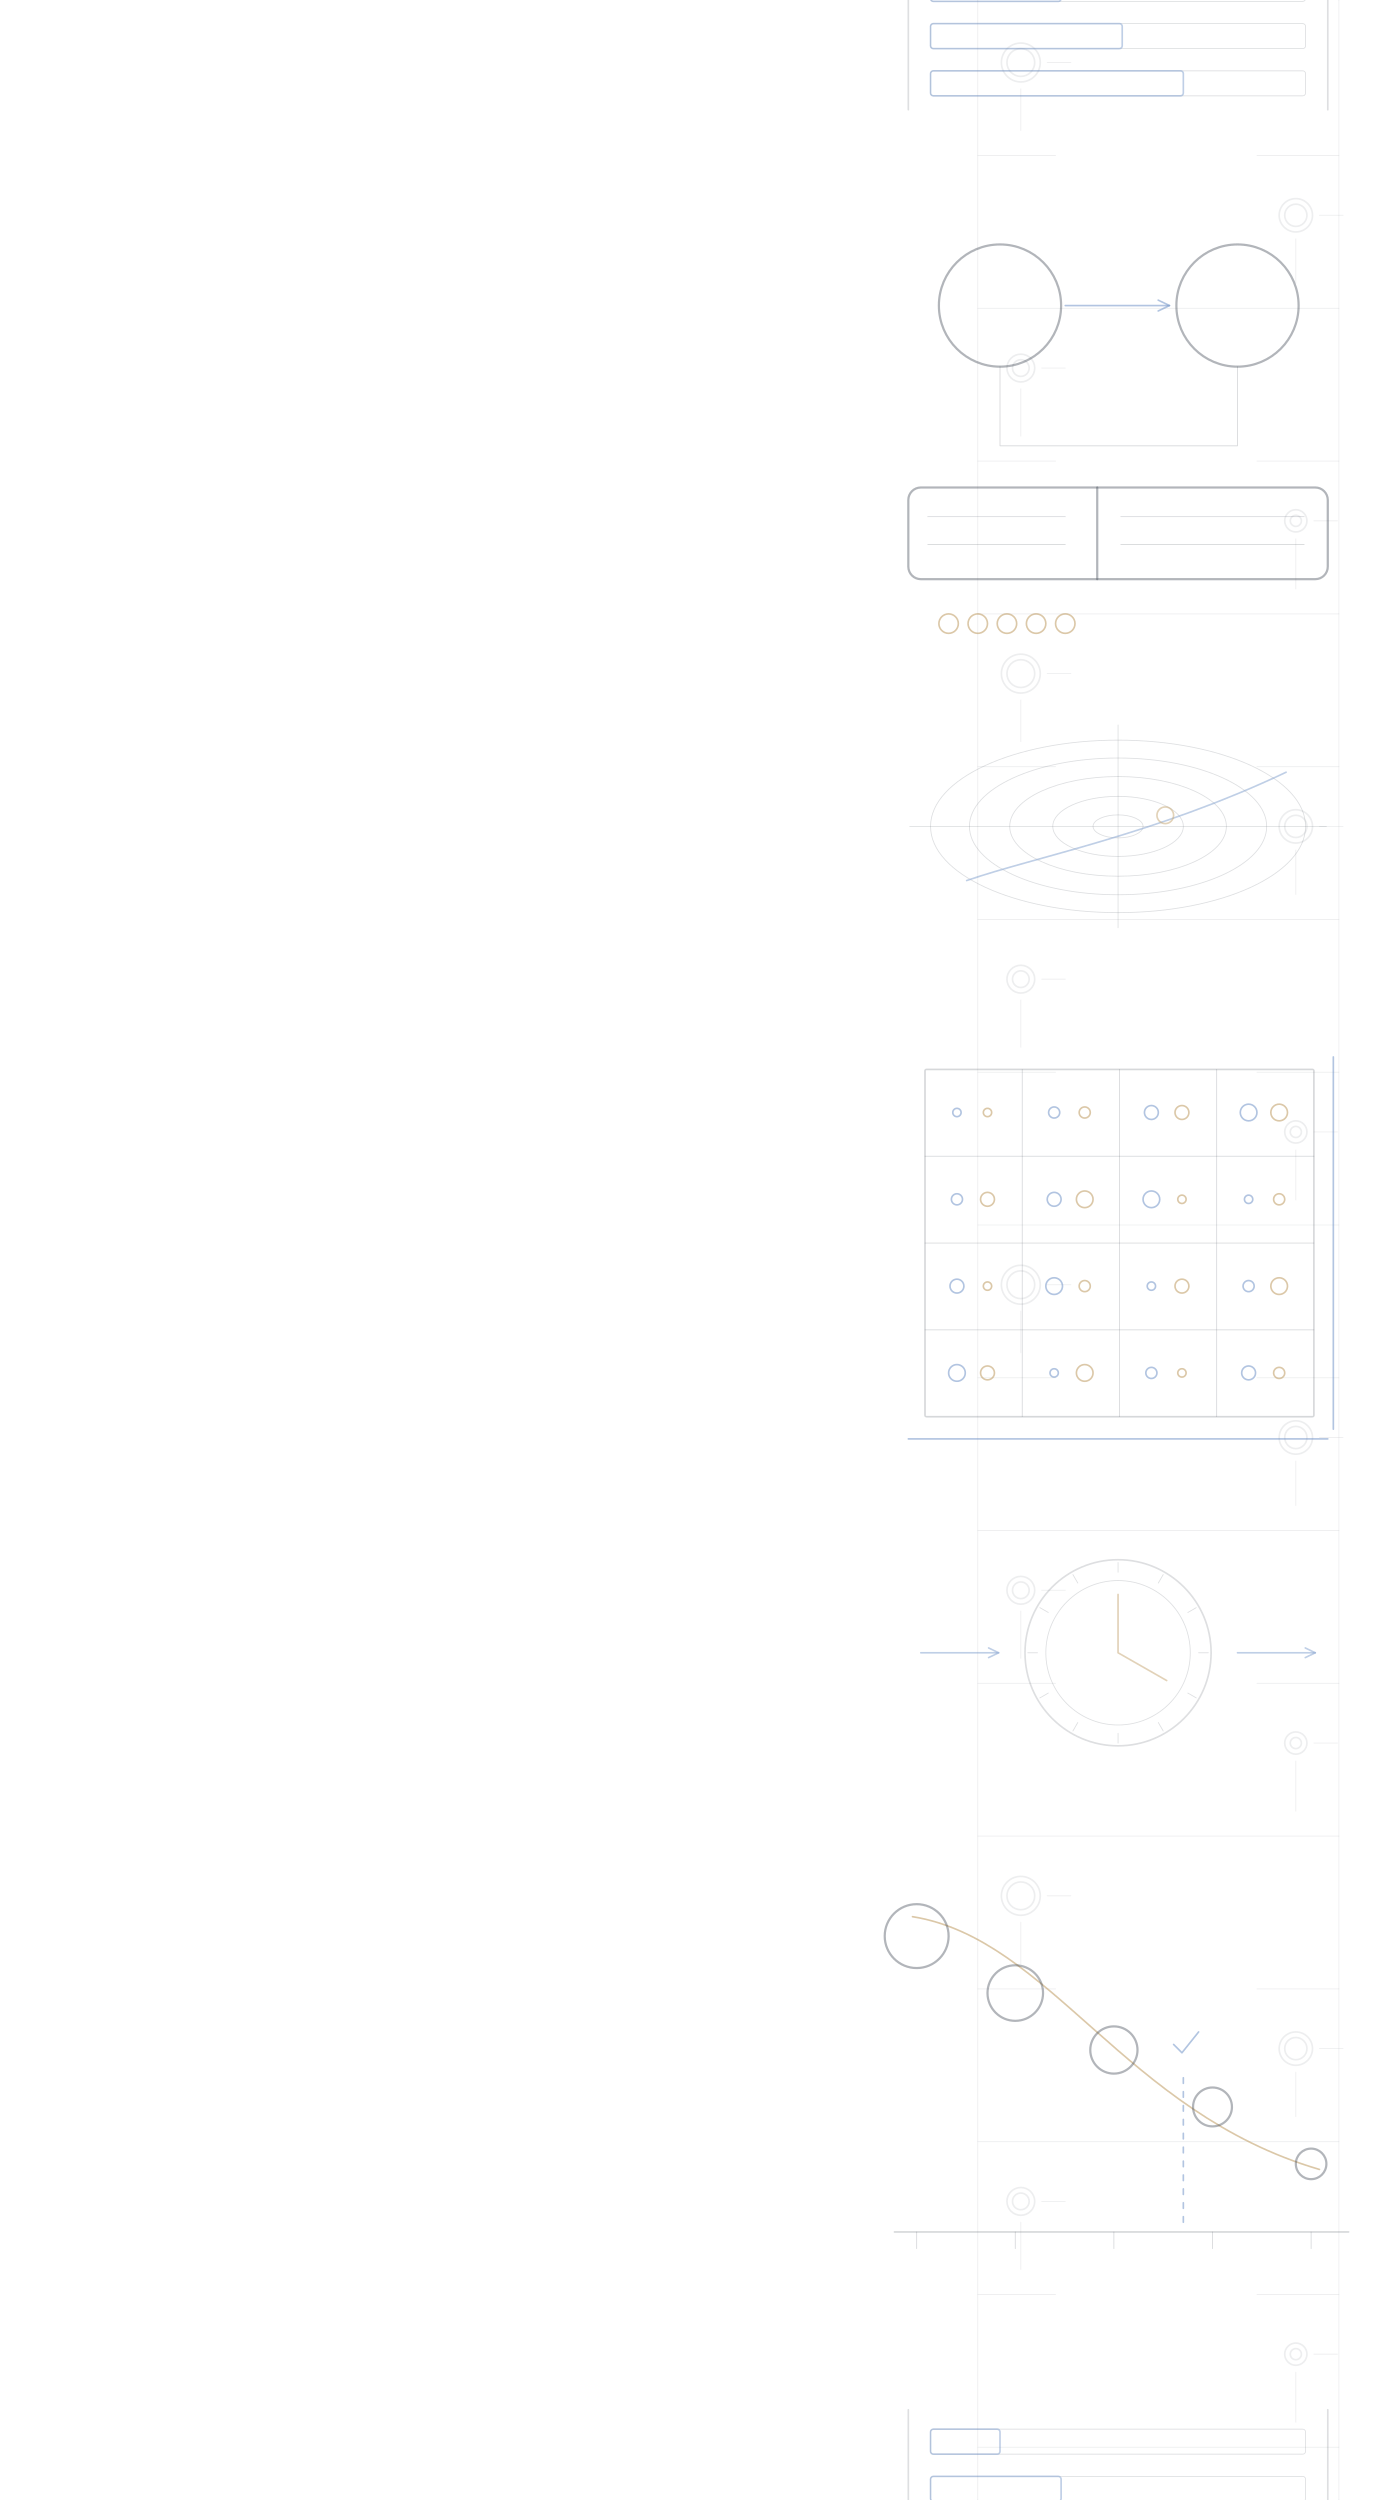
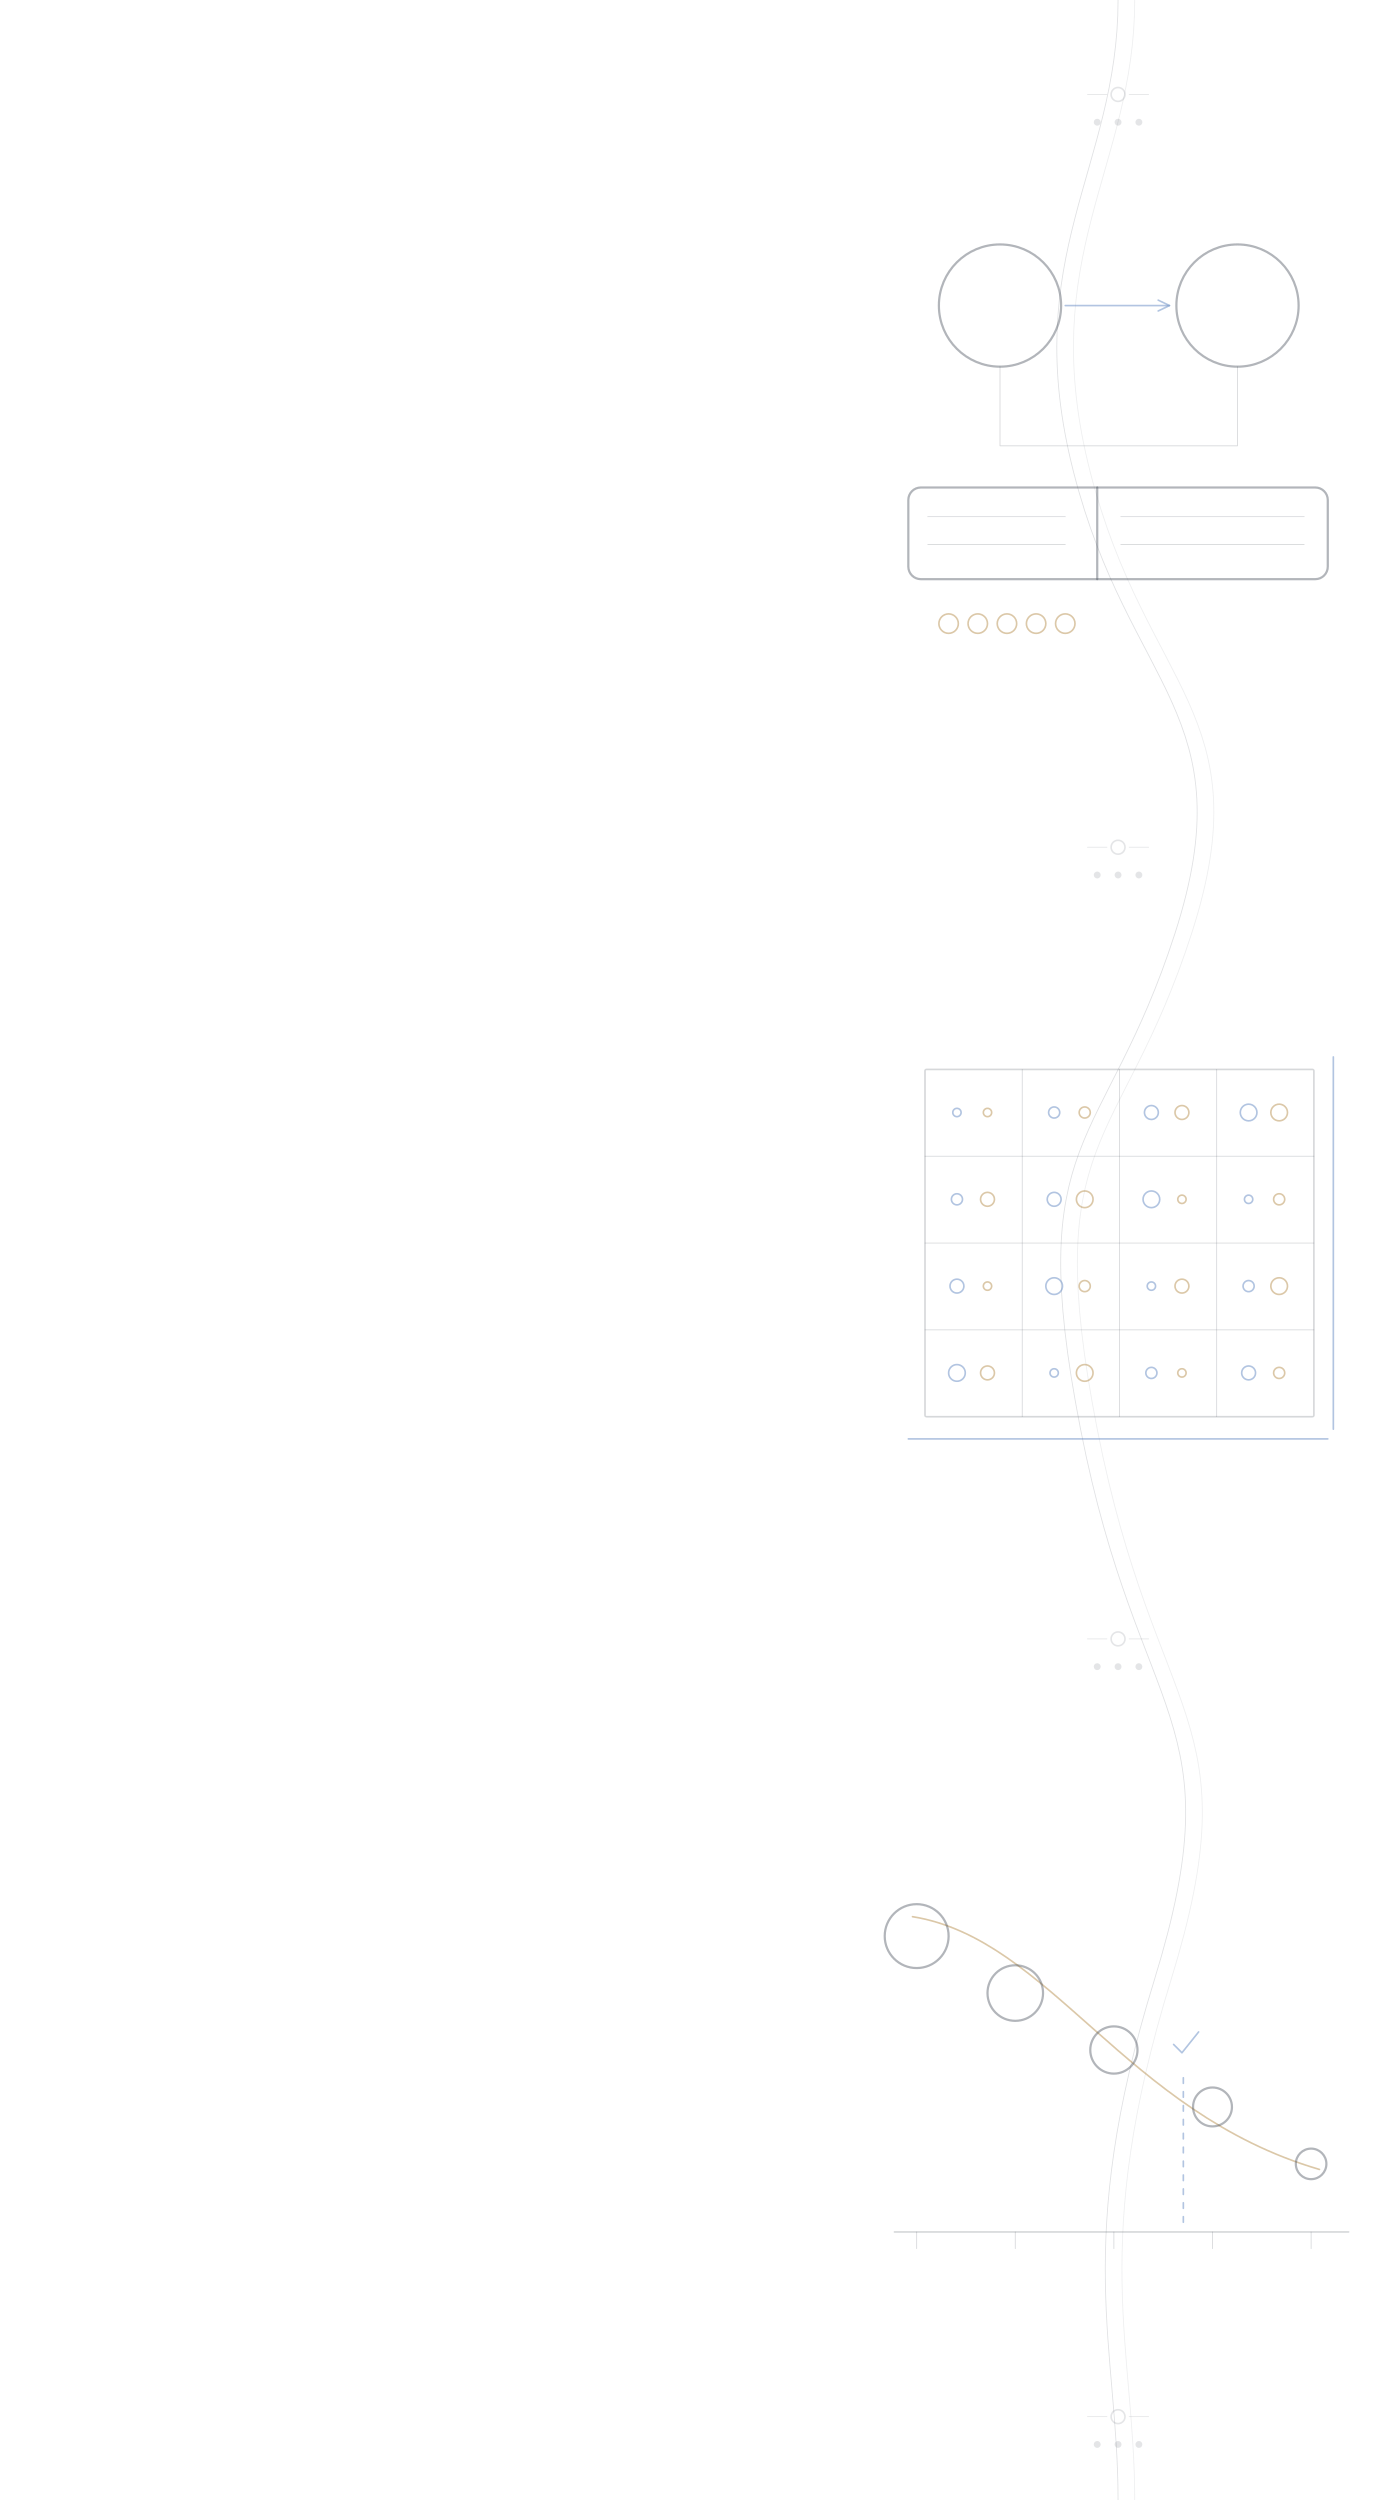
<svg xmlns="http://www.w3.org/2000/svg" width="1000" height="1800" viewBox="0 0 1000 1800" fill="none">
  <style>.art-ink,
.art-ink-soft,
.art-hair,
.art-blue,
.art-gold {
  fill: none;
  vector-effect: non-scaling-stroke;
  stroke-linecap: round;
  stroke-linejoin: round;
}

.art-ink {
  stroke: rgba(38, 48, 62, .42);
  stroke-width: 1.6;
}

.art-ink-soft {
  stroke: rgba(38, 48, 62, .22);
  stroke-width: 1.2;
}

/* Hairline filigree — the finest lines (tree-rings, arcs, contours). */
.art-hair {
  stroke: rgba(38, 48, 62, .22);
  stroke-width: 0.6;
}

.art-blue, .art-gold {
  stroke-width: 1.2;
  stroke-opacity: .55;
}

.art-blue { stroke: #5a82be; }
.art-gold { stroke: #b28945; }

.art-fill-ink {
  fill: rgba(38, 48, 62, .42);
  stroke: none;
}

/* Stipple dots for organic growth. */
.art-dot {
  fill: rgba(38, 48, 62, .22);
  stroke: none;
}</style>
-   <defs>
-     <g id="post-texture" opacity=".38">
-       <path class="art-hair" d="M704 0V1800" />
-       <path class="art-hair" d="M964 0V1800" />
-       <circle class="art-ink-soft" cx="735" cy="45" r="14" />
-       <circle class="art-ink-soft" cx="735" cy="45" r="10" />
-       <path class="art-hair" d="M754 45L771 45" />
-       <path class="art-hair" d="M735 64L735 94" />
-       <path class="art-hair" d="M704 112H760M964 112H905" />
-       <circle class="art-ink-soft" cx="933" cy="155" r="12" />
-       <circle class="art-ink-soft" cx="933" cy="155" r="8" />
-       <path class="art-hair" d="M950 155L967 155" />
-       <path class="art-hair" d="M933 172L933 204" />
-       <path class="art-hair" d="M704 222H905M964 222H760" />
-       <circle class="art-ink-soft" cx="735" cy="265" r="10" />
-       <circle class="art-ink-soft" cx="735" cy="265" r="6" />
-       <path class="art-hair" d="M750 265L767 265" />
-       <path class="art-hair" d="M735 280L735 314" />
-       <path class="art-hair" d="M704 332H760M964 332H905" />
-       <circle class="art-ink-soft" cx="933" cy="375" r="8" />
-       <circle class="art-ink-soft" cx="933" cy="375" r="4" />
-       <path class="art-hair" d="M946 375L963 375" />
-       <path class="art-hair" d="M933 388L933 424" />
-       <path class="art-hair" d="M704 442H905M964 442H760" />
-       <circle class="art-ink-soft" cx="735" cy="485" r="14" />
-       <circle class="art-ink-soft" cx="735" cy="485" r="10" />
-       <path class="art-hair" d="M754 485L771 485" />
-       <path class="art-hair" d="M735 504L735 534" />
-       <path class="art-hair" d="M704 552H760M964 552H905" />
-       <circle class="art-ink-soft" cx="933" cy="595" r="12" />
-       <circle class="art-ink-soft" cx="933" cy="595" r="8" />
-       <path class="art-hair" d="M950 595L967 595" />
-       <path class="art-hair" d="M933 612L933 644" />
-       <path class="art-hair" d="M704 662H905M964 662H760" />
-       <circle class="art-ink-soft" cx="735" cy="705" r="10" />
-       <circle class="art-ink-soft" cx="735" cy="705" r="6" />
-       <path class="art-hair" d="M750 705L767 705" />
-       <path class="art-hair" d="M735 720L735 754" />
-       <path class="art-hair" d="M704 772H760M964 772H905" />
-       <circle class="art-ink-soft" cx="933" cy="815" r="8" />
-       <circle class="art-ink-soft" cx="933" cy="815" r="4" />
-       <path class="art-hair" d="M946 815L963 815" />
-       <path class="art-hair" d="M933 828L933 864" />
-       <path class="art-hair" d="M704 882H905M964 882H760" />
-       <circle class="art-ink-soft" cx="735" cy="925" r="14" />
-       <circle class="art-ink-soft" cx="735" cy="925" r="10" />
-       <path class="art-hair" d="M754 925L771 925" />
-       <path class="art-hair" d="M735 944L735 974" />
-       <path class="art-hair" d="M704 992H760M964 992H905" />
-       <circle class="art-ink-soft" cx="933" cy="1035" r="12" />
-       <circle class="art-ink-soft" cx="933" cy="1035" r="8" />
-       <path class="art-hair" d="M950 1035L967 1035" />
-       <path class="art-hair" d="M933 1052L933 1084" />
-       <path class="art-hair" d="M704 1102H905M964 1102H760" />
-       <circle class="art-ink-soft" cx="735" cy="1145" r="10" />
-       <circle class="art-ink-soft" cx="735" cy="1145" r="6" />
-       <path class="art-hair" d="M750 1145L767 1145" />
-       <path class="art-hair" d="M735 1160L735 1194" />
-       <path class="art-hair" d="M704 1212H760M964 1212H905" />
-       <circle class="art-ink-soft" cx="933" cy="1255" r="8" />
-       <circle class="art-ink-soft" cx="933" cy="1255" r="4" />
-       <path class="art-hair" d="M946 1255L963 1255" />
-       <path class="art-hair" d="M933 1268L933 1304" />
-       <path class="art-hair" d="M704 1322H905M964 1322H760" />
-       <circle class="art-ink-soft" cx="735" cy="1365" r="14" />
-       <circle class="art-ink-soft" cx="735" cy="1365" r="10" />
-       <path class="art-hair" d="M754 1365L771 1365" />
-       <path class="art-hair" d="M735 1384L735 1414" />
-       <path class="art-hair" d="M704 1432H760M964 1432H905" />
-       <circle class="art-ink-soft" cx="933" cy="1475" r="12" />
-       <circle class="art-ink-soft" cx="933" cy="1475" r="8" />
-       <path class="art-hair" d="M950 1475L967 1475" />
-       <path class="art-hair" d="M933 1492L933 1524" />
-       <path class="art-hair" d="M704 1542H905M964 1542H760" />
-       <circle class="art-ink-soft" cx="735" cy="1585" r="10" />
-       <circle class="art-ink-soft" cx="735" cy="1585" r="6" />
-       <path class="art-hair" d="M750 1585L767 1585" />
-       <path class="art-hair" d="M735 1600L735 1634" />
-       <path class="art-hair" d="M704 1652H760M964 1652H905" />
-       <circle class="art-ink-soft" cx="933" cy="1695" r="8" />
-       <circle class="art-ink-soft" cx="933" cy="1695" r="4" />
-       <path class="art-hair" d="M946 1695L963 1695" />
-       <path class="art-hair" d="M933 1708L933 1744" />
-       <path class="art-hair" d="M704 1762H905M964 1762H760" />
-     </g>
-   </defs>
-   <use href="#post-texture" transform="translate(0 -1800)" />
-   <use href="#post-texture" transform="translate(0 0)" />
-   <use href="#post-texture" transform="translate(0 1800)" />
-   <g transform="translate(805 0)" opacity=".7">
-     <rect class="art-hair" x="-135" y="-51" width="270" height="18" rx="2" />
-     <rect class="art-blue" x="-135" y="-51" width="50" height="18" rx="2" />
-     <rect class="art-hair" x="-135" y="-17" width="270" height="18" rx="2" />
-     <rect class="art-blue" x="-135" y="-17" width="94" height="18" rx="2" />
-     <rect class="art-hair" x="-135" y="17" width="270" height="18" rx="2" />
-     <rect class="art-blue" x="-135" y="17" width="138" height="18" rx="2" />
-     <rect class="art-hair" x="-135" y="51" width="270" height="18" rx="2" />
-     <rect class="art-blue" x="-135" y="51" width="182" height="18" rx="2" />
-     <path class="art-ink-soft" d="M-151-65v144M151-65v144" />
+   <g transform="translate(0 0)" opacity=".65">
+     <path class="art-hair" d="M805 0C805 121 733 184 773 340S897 514 846 672S736 815 778 1029S890 1235 831 1426S805 1690 805 1800" />
  </g>
-   <g transform="translate(805 595)" opacity=".7">
-     <ellipse class="art-hair" cx="0" cy="0" rx="135" ry="62.1" transform="rotate(0 0 0)" />
-     <ellipse class="art-hair" cx="0" cy="0" rx="107" ry="49.22" transform="rotate(0 0 0)" />
-     <ellipse class="art-hair" cx="0" cy="0" rx="78" ry="35.88" transform="rotate(0 0 0)" />
-     <ellipse class="art-hair" cx="0" cy="0" rx="47" ry="21.62" transform="rotate(0 0 0)" />
-     <ellipse class="art-hair" cx="0" cy="0" rx="18" ry="8.28" transform="rotate(0 0 0)" />
-     <path class="art-hair" d="M-150 0L150 0" />
-     <path class="art-hair" d="M0 -73L0 73" />
-     <path class="art-blue" d="M-109 39C-60 22 26 6 121-39" />
-     <circle class="art-gold" cx="34" cy="-8" r="6" />
+   <g transform="translate(12 0)" opacity=".35">
+     <path class="art-hair" d="M805 0C805 121 733 184 773 340S897 514 846 672S736 815 778 1029S890 1235 831 1426S805 1690 805 1800" />
  </g>
-   <g transform="translate(805 1190)" opacity=".7">
-     <circle class="art-ink-soft" cx="0" cy="0" r="67" />
-     <circle class="art-hair" cx="0" cy="0" r="52" />
-     <path class="art-gold" d="M0-42V0L35 20" />
-     <path class="art-hair" d="M58 0L65 0" />
-     <path class="art-hair" d="M50.23 29L56.292 32.5" />
-     <path class="art-hair" d="M29 50.23L32.5 56.292" />
-     <path class="art-hair" d="M3.55148e-15 58L3.9801e-15 65" />
-     <path class="art-hair" d="M-29 50.23L-32.5 56.292" />
-     <path class="art-hair" d="M-50.23 29L-56.292 32.5" />
-     <path class="art-hair" d="M-58 7.10295e-15L-65 7.9602e-15" />
-     <path class="art-hair" d="M-50.23 -29L-56.292 -32.5" />
-     <path class="art-hair" d="M-29 -50.23L-32.5 -56.292" />
-     <path class="art-hair" d="M-1.06544e-14 -58L-1.19403e-14 -65" />
-     <path class="art-hair" d="M29 -50.23L32.5 -56.292" />
-     <path class="art-hair" d="M50.23 -29L56.292 -32.5" />
-     <path class="art-blue" d="M-142 0L-86 0" />
-     <path class="art-blue" d="M-93.20 3.48L-86 0L-93.20 -3.48" />
-     <path class="art-blue" d="M86 0L142 0" />
-     <path class="art-blue" d="M134.80 3.48L142 0L134.80 -3.48" />
+   <g transform="translate(805 68)" opacity=".55">
+     <circle class="art-ink-soft" cx="0" cy="0" r="5" />
+     <path class="art-hair" d="M-22 0L-8 0" />
+     <path class="art-hair" d="M8 0L22 0" />
+     <circle class="art-dot" cx="-15" cy="20" r="2.5" />
+     <circle class="art-dot" cx="0" cy="20" r="2.5" />
+     <circle class="art-dot" cx="15" cy="20" r="2.5" />
  </g>
-   <g transform="translate(805 1800)" opacity=".7">
-     <rect class="art-hair" x="-135" y="-51" width="270" height="18" rx="2" />
-     <rect class="art-blue" x="-135" y="-51" width="50" height="18" rx="2" />
-     <rect class="art-hair" x="-135" y="-17" width="270" height="18" rx="2" />
-     <rect class="art-blue" x="-135" y="-17" width="94" height="18" rx="2" />
-     <rect class="art-hair" x="-135" y="17" width="270" height="18" rx="2" />
-     <rect class="art-blue" x="-135" y="17" width="138" height="18" rx="2" />
-     <rect class="art-hair" x="-135" y="51" width="270" height="18" rx="2" />
-     <rect class="art-blue" x="-135" y="51" width="182" height="18" rx="2" />
-     <path class="art-ink-soft" d="M-151-65v144M151-65v144" />
+   <g transform="translate(805 610)" opacity=".55">
+     <circle class="art-ink-soft" cx="0" cy="0" r="5" />
+     <path class="art-hair" d="M-22 0L-8 0" />
+     <path class="art-hair" d="M8 0L22 0" />
+     <circle class="art-dot" cx="-15" cy="20" r="2.5" />
+     <circle class="art-dot" cx="0" cy="20" r="2.5" />
+     <circle class="art-dot" cx="15" cy="20" r="2.5" />
+   </g>
+   <g transform="translate(805 1180)" opacity=".55">
+     <circle class="art-ink-soft" cx="0" cy="0" r="5" />
+     <path class="art-hair" d="M-22 0L-8 0" />
+     <path class="art-hair" d="M8 0L22 0" />
+     <circle class="art-dot" cx="-15" cy="20" r="2.5" />
+     <circle class="art-dot" cx="0" cy="20" r="2.5" />
+     <circle class="art-dot" cx="15" cy="20" r="2.5" />
+   </g>
+   <g transform="translate(805 1740)" opacity=".55">
+     <circle class="art-ink-soft" cx="0" cy="0" r="5" />
+     <path class="art-hair" d="M-22 0L-8 0" />
+     <path class="art-hair" d="M8 0L22 0" />
+     <circle class="art-dot" cx="-15" cy="20" r="2.5" />
+     <circle class="art-dot" cx="0" cy="20" r="2.5" />
+     <circle class="art-dot" cx="15" cy="20" r="2.5" />
  </g>
  <g transform="translate(805 295)" opacity=".85">
    <circle class="art-ink" cx="-85" cy="-75" r="44" />
    <circle class="art-ink" cx="86" cy="-75" r="44" />
    <path class="art-blue" d="M-38 -75L37 -75" />
    <path class="art-blue" d="M28.9 -71.1L37 -75L28.9 -78.9" />
    <path class="art-hair" d="M-85-31V26H86V-31" />
    <rect class="art-ink" x="-151" y="56" width="302" height="66" rx="9" />
    <path class="art-ink" d="M-15 56L-15 122" />
    <path class="art-hair" d="M-137 77h99m-99 20h99M2 77h132m-132 20h132" />
    <circle class="art-gold" cx="-122" cy="154" r="7" />
    <circle class="art-gold" cx="-101" cy="154" r="7" />
    <circle class="art-gold" cx="-80" cy="154" r="7" />
    <circle class="art-gold" cx="-59" cy="154" r="7" />
    <circle class="art-gold" cx="-38" cy="154" r="7" />
  </g>
  <g transform="translate(805 890)" opacity=".85">
    <rect class="art-ink-soft" x="-139" y="-120" width="280" height="250" rx="1" />
    <path class="art-hair" d="M-69 -120L-69 130" />
    <path class="art-hair" d="M-139 -57.5L141 -57.5" />
    <path class="art-hair" d="M1 -120L1 130" />
    <path class="art-hair" d="M-139 5L141 5" />
    <path class="art-hair" d="M71 -120L71 130" />
    <path class="art-hair" d="M-139 67.5L141 67.5" />
    <circle class="art-blue" cx="-116" cy="-89" r="3" />
    <circle class="art-gold" cx="-94" cy="-89" r="3" />
    <circle class="art-blue" cx="-46" cy="-89" r="4" />
    <circle class="art-gold" cx="-24" cy="-89" r="4" />
    <circle class="art-blue" cx="24" cy="-89" r="5" />
    <circle class="art-gold" cx="46" cy="-89" r="5" />
    <circle class="art-blue" cx="94" cy="-89" r="6" />
    <circle class="art-gold" cx="116" cy="-89" r="6" />
    <circle class="art-blue" cx="-116" cy="-26.5" r="4" />
    <circle class="art-gold" cx="-94" cy="-26.5" r="5" />
    <circle class="art-blue" cx="-46" cy="-26.5" r="5" />
    <circle class="art-gold" cx="-24" cy="-26.5" r="6" />
    <circle class="art-blue" cx="24" cy="-26.5" r="6" />
    <circle class="art-gold" cx="46" cy="-26.5" r="3" />
    <circle class="art-blue" cx="94" cy="-26.5" r="3" />
    <circle class="art-gold" cx="116" cy="-26.5" r="4" />
    <circle class="art-blue" cx="-116" cy="36" r="5" />
    <circle class="art-gold" cx="-94" cy="36" r="3" />
    <circle class="art-blue" cx="-46" cy="36" r="6" />
    <circle class="art-gold" cx="-24" cy="36" r="4" />
    <circle class="art-blue" cx="24" cy="36" r="3" />
    <circle class="art-gold" cx="46" cy="36" r="5" />
    <circle class="art-blue" cx="94" cy="36" r="4" />
    <circle class="art-gold" cx="116" cy="36" r="6" />
    <circle class="art-blue" cx="-116" cy="98.5" r="6" />
    <circle class="art-gold" cx="-94" cy="98.5" r="5" />
    <circle class="art-blue" cx="-46" cy="98.5" r="3" />
    <circle class="art-gold" cx="-24" cy="98.5" r="6" />
    <circle class="art-blue" cx="24" cy="98.5" r="4" />
    <circle class="art-gold" cx="46" cy="98.5" r="3" />
    <circle class="art-blue" cx="94" cy="98.5" r="5" />
    <circle class="art-gold" cx="116" cy="98.5" r="4" />
    <path class="art-blue" d="M-151 146H151M155-129V139" />
  </g>
  <g transform="translate(805 1490)" opacity=".85">
    <path class="art-ink-soft" d="M-161 117L166 117" />
    <path class="art-gold" d="M-148-110C-49-94 5 31 145 72" />
    <circle class="art-ink" cx="-145" cy="-96" r="23" />
    <path class="art-hair" d="M-145 117L-145 129" />
    <circle class="art-ink" cx="-74" cy="-55" r="20" />
    <path class="art-hair" d="M-74 117L-74 129" />
    <circle class="art-ink" cx="-3" cy="-14" r="17" />
    <path class="art-hair" d="M-3 117L-3 129" />
    <circle class="art-ink" cx="68" cy="27" r="14" />
    <path class="art-hair" d="M68 117L68 129" />
    <circle class="art-ink" cx="139" cy="68" r="11" />
    <path class="art-hair" d="M139 117L139 129" />
    <path class="art-blue" d="M40 -18l6 6 12-15" />
    <path class="art-blue" d="M47 6V112" stroke-dasharray="4 6" />
  </g>
</svg>
